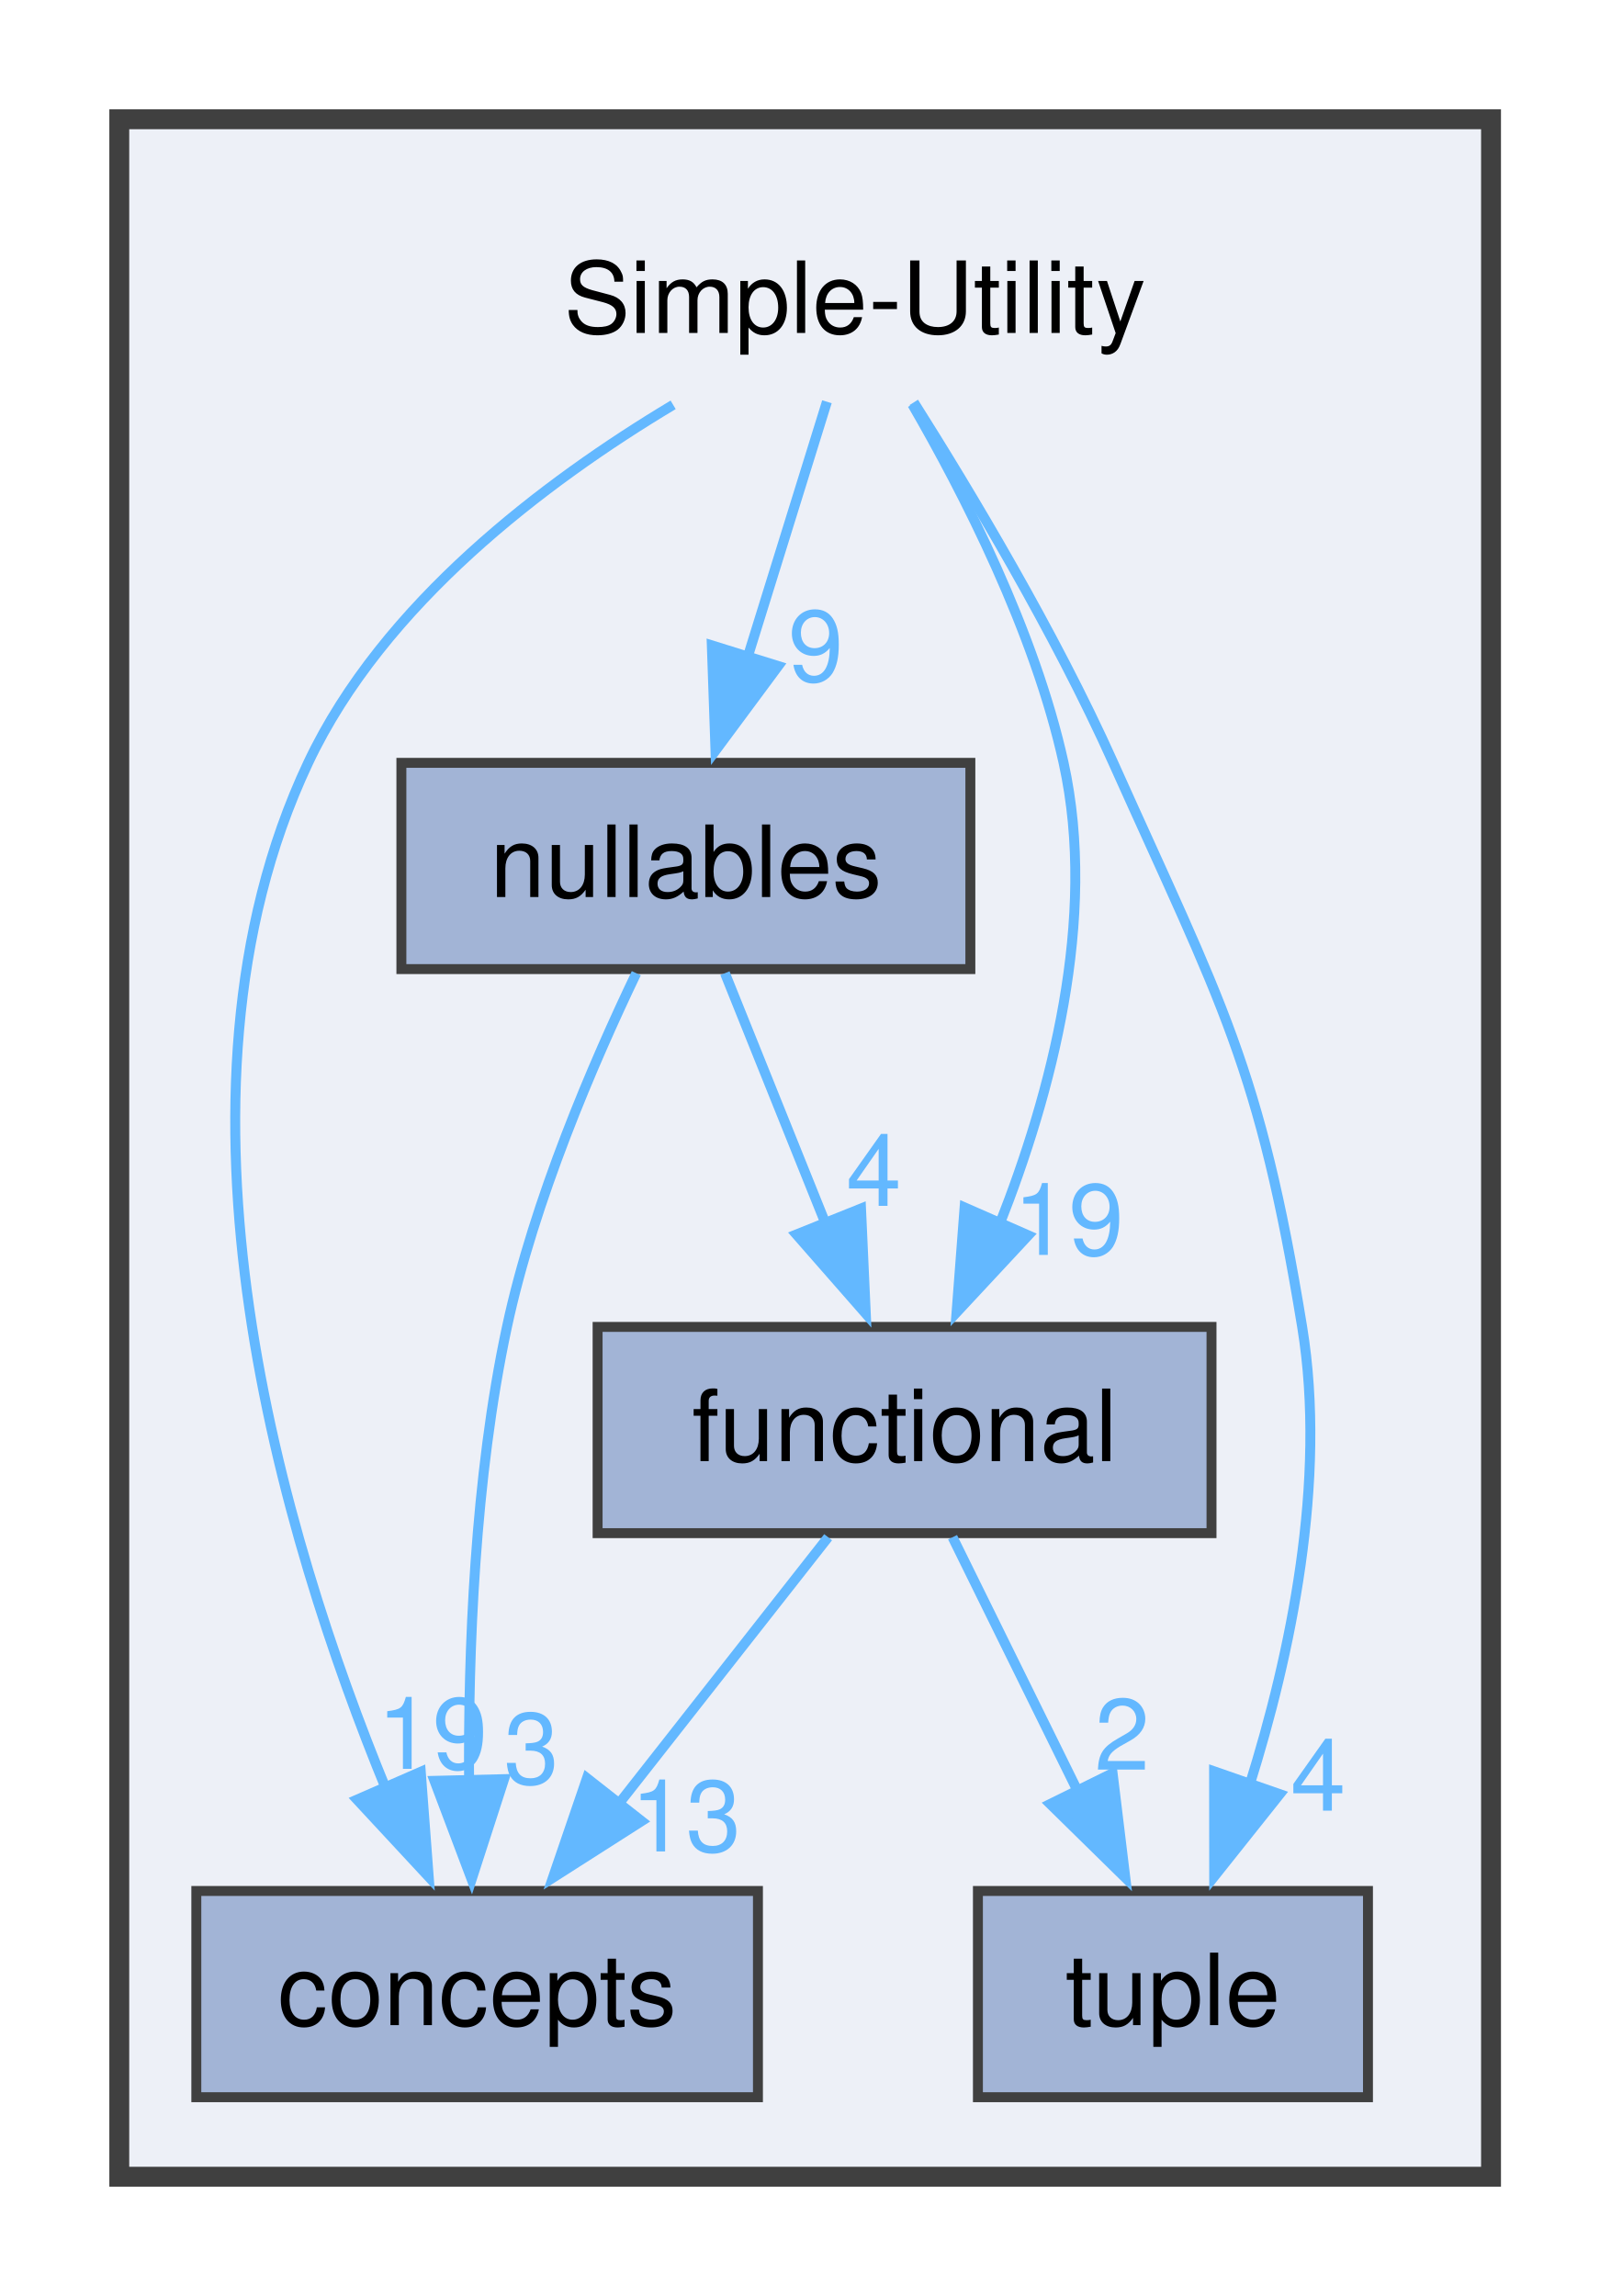
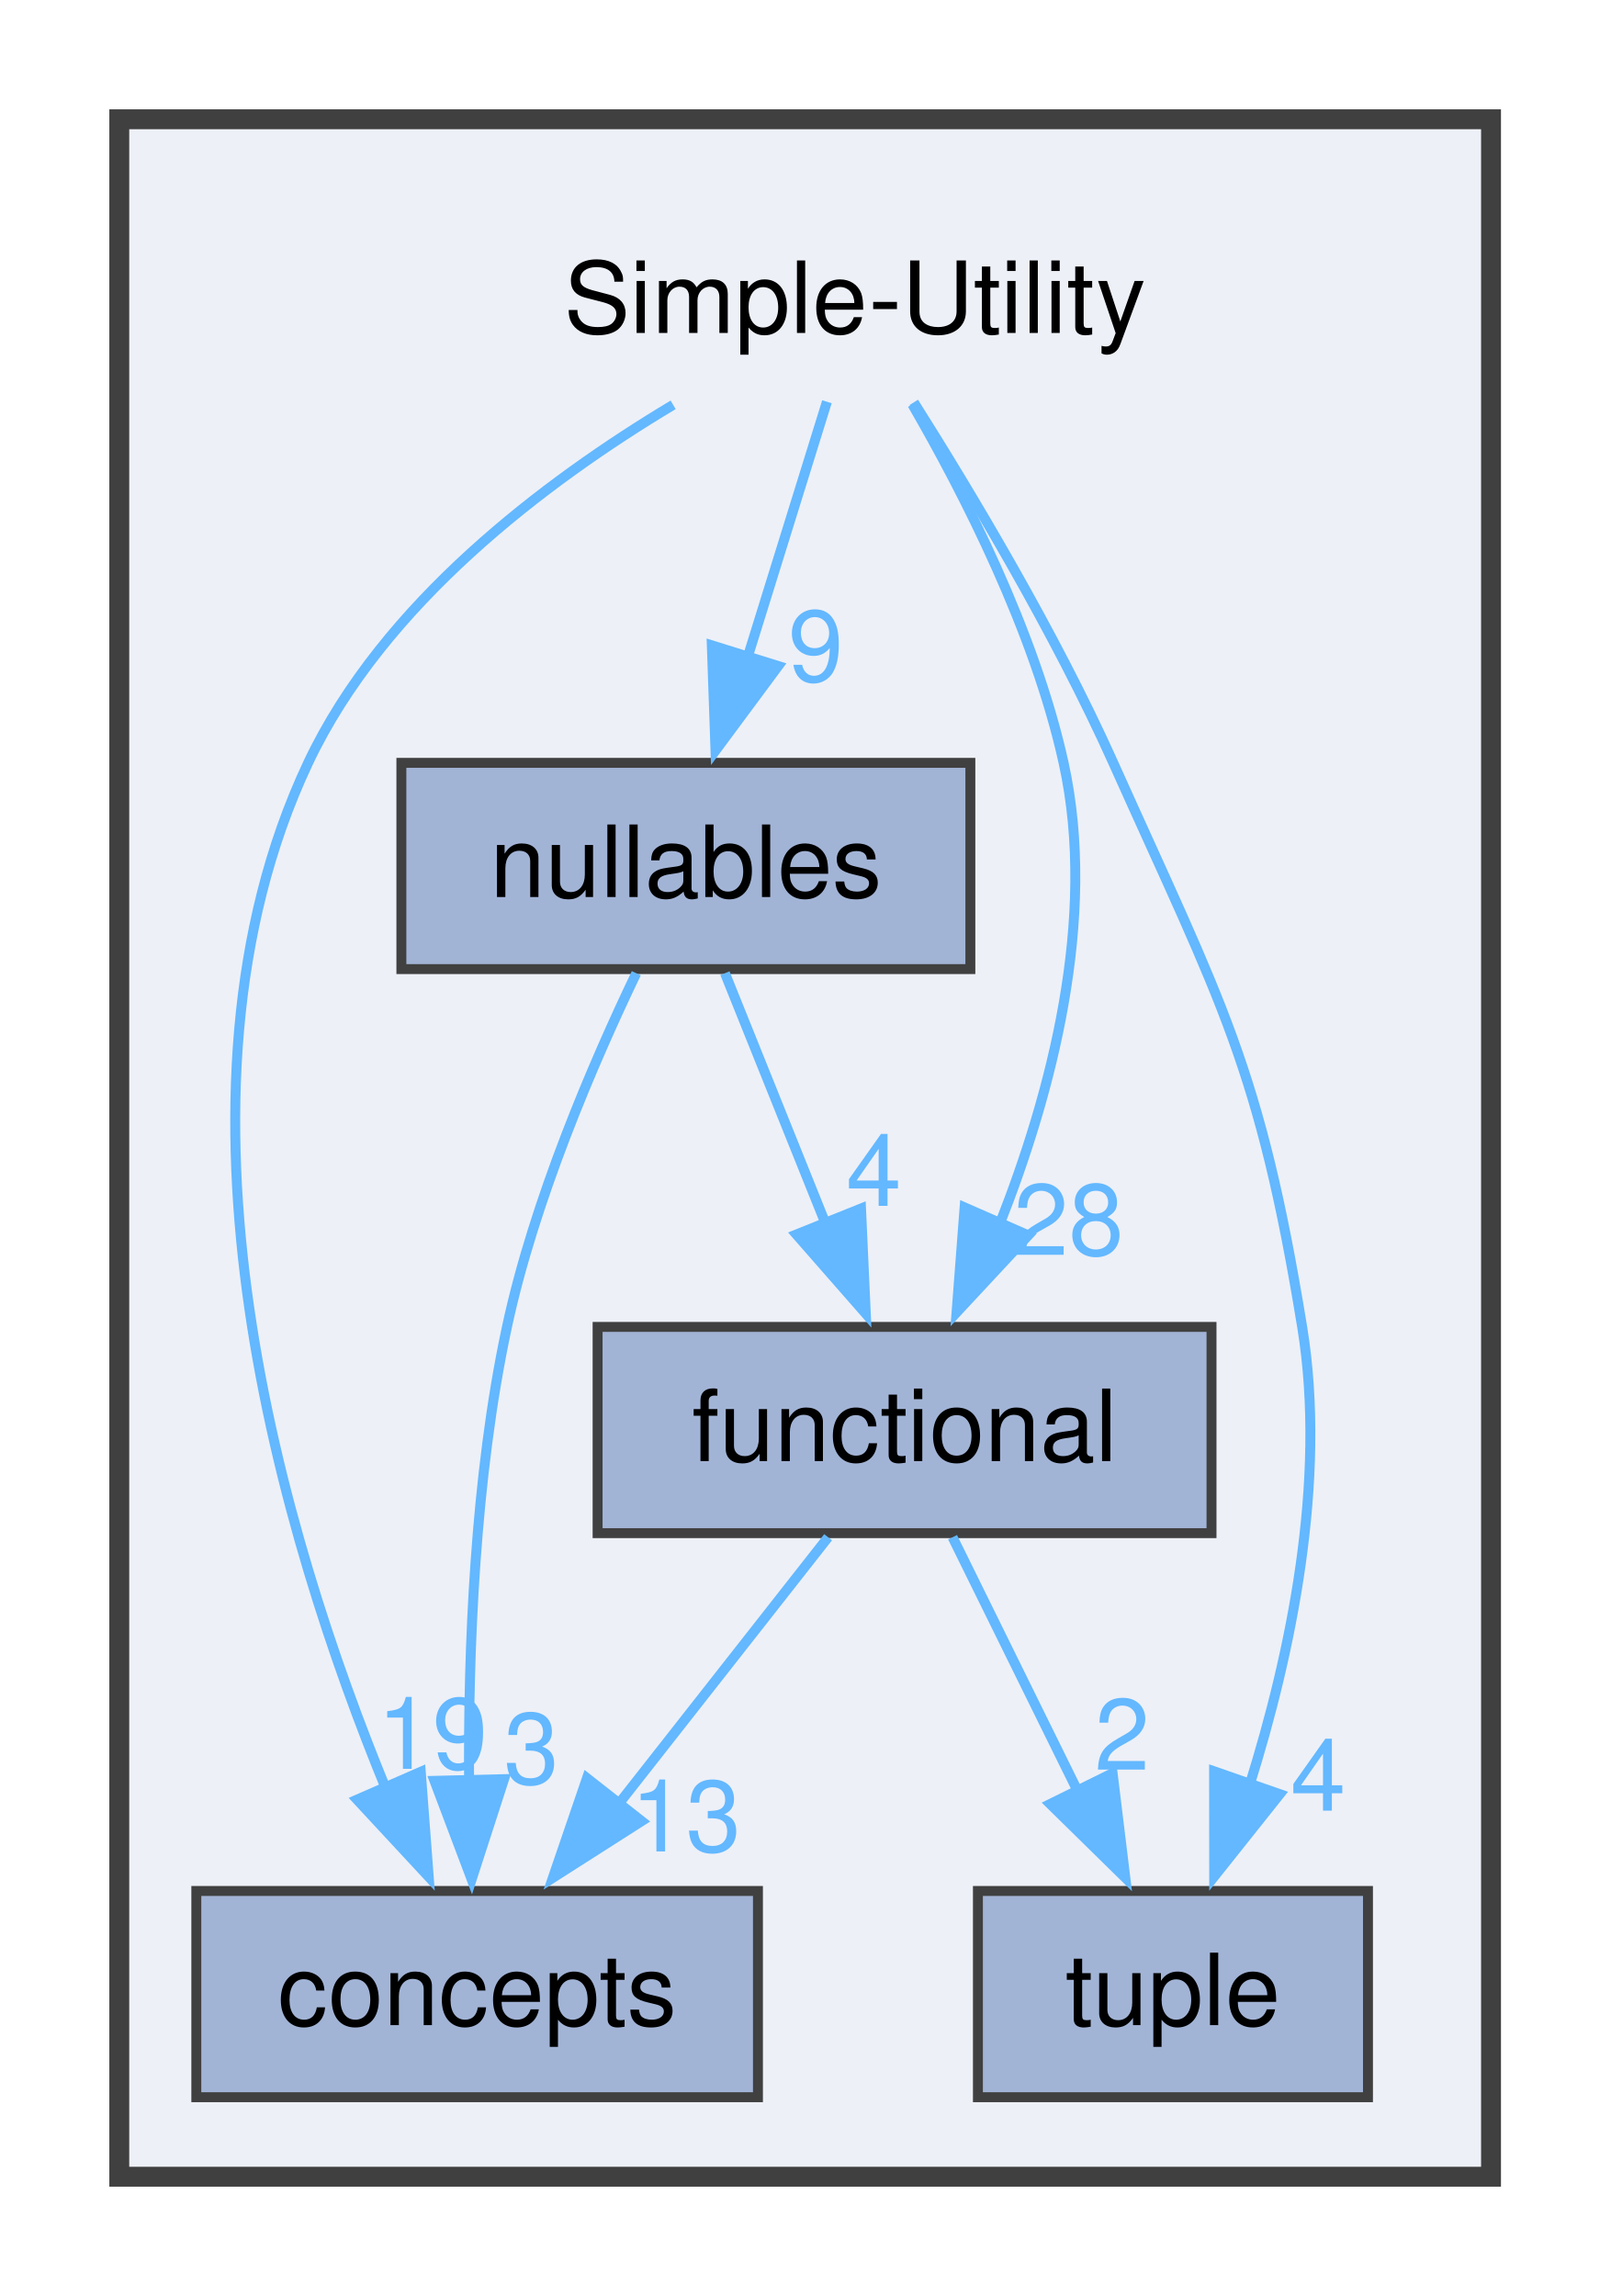
<svg xmlns="http://www.w3.org/2000/svg" xmlns:xlink="http://www.w3.org/1999/xlink" width="162pt" height="231pt" viewBox="0.00 0.00 162.00 231.00">
  <g id="graph0" class="graph" transform="scale(1 1) rotate(0) translate(4 227)">
    <g id="clust1" class="cluster">
      <g id="a_clust1">
        <a xlink:href="dir_a01c8bcfc219e1c69ba75e16b9f3dae0.html" target="_top">
          <polygon fill="#edf0f7" stroke="#404040" stroke-width="2" points="8,-8 8,-215 146,-215 146,-8 8,-8" />
        </a>
      </g>
    </g>
    <g id="node1" class="node">
      <text text-anchor="middle" x="82" y="-193.5" font-family="Helvetica,sans-Serif" font-size="10.00">Simple-Utility</text>
    </g>
    <g id="node2" class="node">
      <g id="a_node2">
        <a xlink:href="dir_ae61d42a7cb21f7c301a814266e9934b.html" target="_top" xlink:title="concepts">
          <polygon fill="#a2b4d6" stroke="#404040" points="72.25,-36.75 15.75,-36.75 15.75,-16 72.25,-16 72.25,-36.75" />
          <text text-anchor="middle" x="44" y="-23.25" font-family="Helvetica,sans-Serif" font-size="10.00">concepts</text>
        </a>
      </g>
    </g>
    <g id="edge3" class="edge">
      <path fill="none" stroke="#63b8ff" d="M63.72,-186.27C50.82,-178.54 34.55,-166.26 27,-150.25 11.08,-116.48 24.52,-72.11 34.85,-46.97" />
      <polygon fill="#63b8ff" stroke="#63b8ff" points="38.33,-48.74 39.13,-38.17 31.92,-45.94 38.33,-48.74" />
      <g id="a_edge3-headlabel">
        <a xlink:href="dir_000004_000000.html" target="_top" xlink:title="19">
          <text text-anchor="middle" x="39.5" y="-49.04" font-family="Helvetica,sans-Serif" font-size="10.00" fill="#63b8ff">19</text>
        </a>
      </g>
    </g>
    <g id="node3" class="node">
      <g id="a_node3">
        <a xlink:href="dir_5a25afb40b3d758b0316c6da520c93e2.html" target="_top" xlink:title="functional">
          <polygon fill="#a2b4d6" stroke="#404040" points="117.88,-93.5 56.12,-93.5 56.12,-72.75 117.88,-72.75 117.88,-93.5" />
          <text text-anchor="middle" x="87" y="-80" font-family="Helvetica,sans-Serif" font-size="10.00">functional</text>
        </a>
      </g>
    </g>
    <g id="edge2" class="edge">
      <path fill="none" stroke="#63b8ff" d="M87.78,-186.32C92.93,-177.43 100.09,-163.47 103,-150.25 106.45,-134.57 101.73,-116.9 96.54,-103.77" />
      <polygon fill="#63b8ff" stroke="#63b8ff" points="99.45,-102.71 92.23,-94.95 93.04,-105.52 99.45,-102.71" />
      <g id="a_edge2-headlabel">
-         <a xlink:href="dir_000004_000001.html" target="_top" xlink:title="19">
-           <text text-anchor="middle" x="103.5" y="-100.74" font-family="Helvetica,sans-Serif" font-size="10.00" fill="#63b8ff">19</text>
+         <a xlink:href="dir_000004_000001.html" target="_top" xlink:title="28">
+           <text text-anchor="middle" x="103.5" y="-100.74" font-family="Helvetica,sans-Serif" font-size="10.00" fill="#63b8ff">28</text>
        </a>
      </g>
    </g>
    <g id="node4" class="node">
      <g id="a_node4">
        <a xlink:href="dir_2a32a5d0cffb1ce2fbf7512745c274aa.html" target="_top" xlink:title="nullables">
          <polygon fill="#a2b4d6" stroke="#404040" points="93.62,-150.25 36.38,-150.25 36.38,-129.5 93.62,-129.5 93.62,-150.25" />
          <text text-anchor="middle" x="65" y="-136.75" font-family="Helvetica,sans-Serif" font-size="10.00">nullables</text>
        </a>
      </g>
    </g>
    <g id="edge1" class="edge">
      <path fill="none" stroke="#63b8ff" d="M79.19,-186.58C77.02,-179.58 73.92,-169.61 71.18,-160.77" />
      <polygon fill="#63b8ff" stroke="#63b8ff" points="74.29,-159.99 67.98,-151.48 67.61,-162.07 74.29,-159.99" />
      <g id="a_edge1-headlabel">
        <a xlink:href="dir_000004_000003.html" target="_top" xlink:title="9">
          <text text-anchor="middle" x="78.07" y="-158.46" font-family="Helvetica,sans-Serif" font-size="10.00" fill="#63b8ff">9</text>
        </a>
      </g>
    </g>
    <g id="node5" class="node">
      <g id="a_node5">
        <a xlink:href="dir_dc9937783625812aa8fbe040ae011b46.html" target="_top" xlink:title="tuple">
          <polygon fill="#a2b4d6" stroke="#404040" points="133.62,-36.75 94.38,-36.75 94.38,-16 133.62,-16 133.62,-36.75" />
          <text text-anchor="middle" x="114" y="-23.25" font-family="Helvetica,sans-Serif" font-size="10.00">tuple</text>
        </a>
      </g>
    </g>
    <g id="edge4" class="edge">
      <path fill="none" stroke="#63b8ff" d="M87.93,-186.52C93.6,-177.56 102.13,-163.34 108,-150.25 118.89,-125.98 122.72,-119.75 127,-93.5 129.53,-77.96 125.81,-60.48 121.71,-47.4" />
      <polygon fill="#63b8ff" stroke="#63b8ff" points="124.75,-46.49 118.15,-38.2 118.14,-48.79 124.75,-46.49" />
      <g id="a_edge4-headlabel">
        <a xlink:href="dir_000004_000005.html" target="_top" xlink:title="4">
          <text text-anchor="middle" x="128.61" y="-44.83" font-family="Helvetica,sans-Serif" font-size="10.00" fill="#63b8ff">4</text>
        </a>
      </g>
    </g>
    <g id="edge5" class="edge">
      <path fill="none" stroke="#63b8ff" d="M79.31,-72.34C73.5,-64.94 65.36,-54.57 58.36,-45.66" />
      <polygon fill="#63b8ff" stroke="#63b8ff" points="60.55,-43.78 51.62,-38.08 55.05,-48.1 60.55,-43.78" />
      <g id="a_edge5-headlabel">
        <a xlink:href="dir_000001_000000.html" target="_top" xlink:title="13">
          <text text-anchor="middle" x="65" y="-40.73" font-family="Helvetica,sans-Serif" font-size="10.00" fill="#63b8ff">13</text>
        </a>
      </g>
    </g>
    <g id="edge6" class="edge">
      <path fill="none" stroke="#63b8ff" d="M91.83,-72.34C95.32,-65.25 100.16,-55.44 104.42,-46.79" />
      <polygon fill="#63b8ff" stroke="#63b8ff" points="107.93,-48.6 109.21,-38.08 101.65,-45.5 107.93,-48.6" />
      <g id="a_edge6-headlabel">
        <a xlink:href="dir_000001_000005.html" target="_top" xlink:title="2">
          <text text-anchor="middle" x="108.89" y="-48.95" font-family="Helvetica,sans-Serif" font-size="10.00" fill="#63b8ff">2</text>
        </a>
      </g>
    </g>
    <g id="edge8" class="edge">
      <path fill="none" stroke="#63b8ff" d="M60.01,-129.08C55.7,-120.09 49.74,-106.26 47,-93.5 43.75,-78.36 43.09,-60.84 43.19,-47.64" />
      <polygon fill="#63b8ff" stroke="#63b8ff" points="46.71,-48 43.45,-37.92 39.71,-47.83 46.71,-48" />
      <g id="a_edge8-headlabel">
        <a xlink:href="dir_000003_000000.html" target="_top" xlink:title="3">
          <text text-anchor="middle" x="49.46" y="-47.54" font-family="Helvetica,sans-Serif" font-size="10.00" fill="#63b8ff">3</text>
        </a>
      </g>
    </g>
    <g id="edge7" class="edge">
      <path fill="none" stroke="#63b8ff" d="M68.93,-129.09C71.75,-122.08 75.64,-112.41 79.08,-103.83" />
      <polygon fill="#63b8ff" stroke="#63b8ff" points="82.62,-105.41 83.1,-94.83 76.12,-102.8 82.62,-105.41" />
      <g id="a_edge7-headlabel">
        <a xlink:href="dir_000003_000001.html" target="_top" xlink:title="4">
          <text text-anchor="middle" x="83.91" y="-105.68" font-family="Helvetica,sans-Serif" font-size="10.00" fill="#63b8ff">4</text>
        </a>
      </g>
    </g>
  </g>
</svg>
